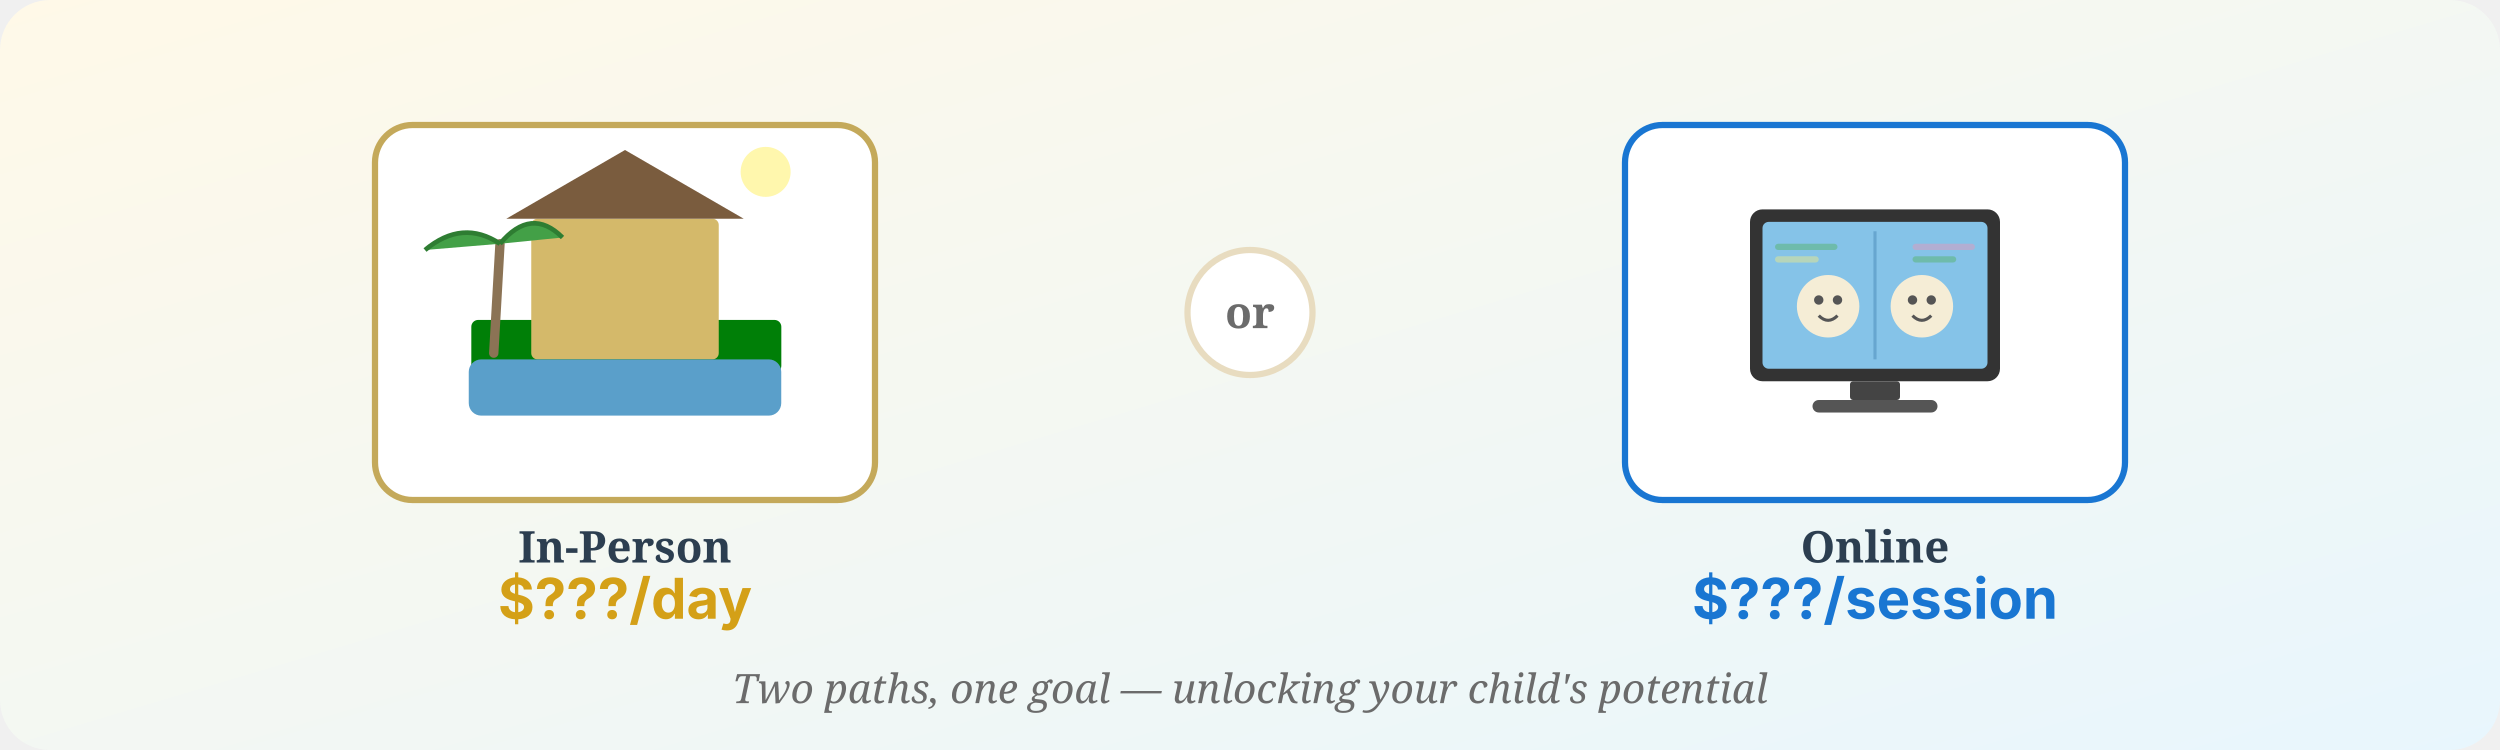
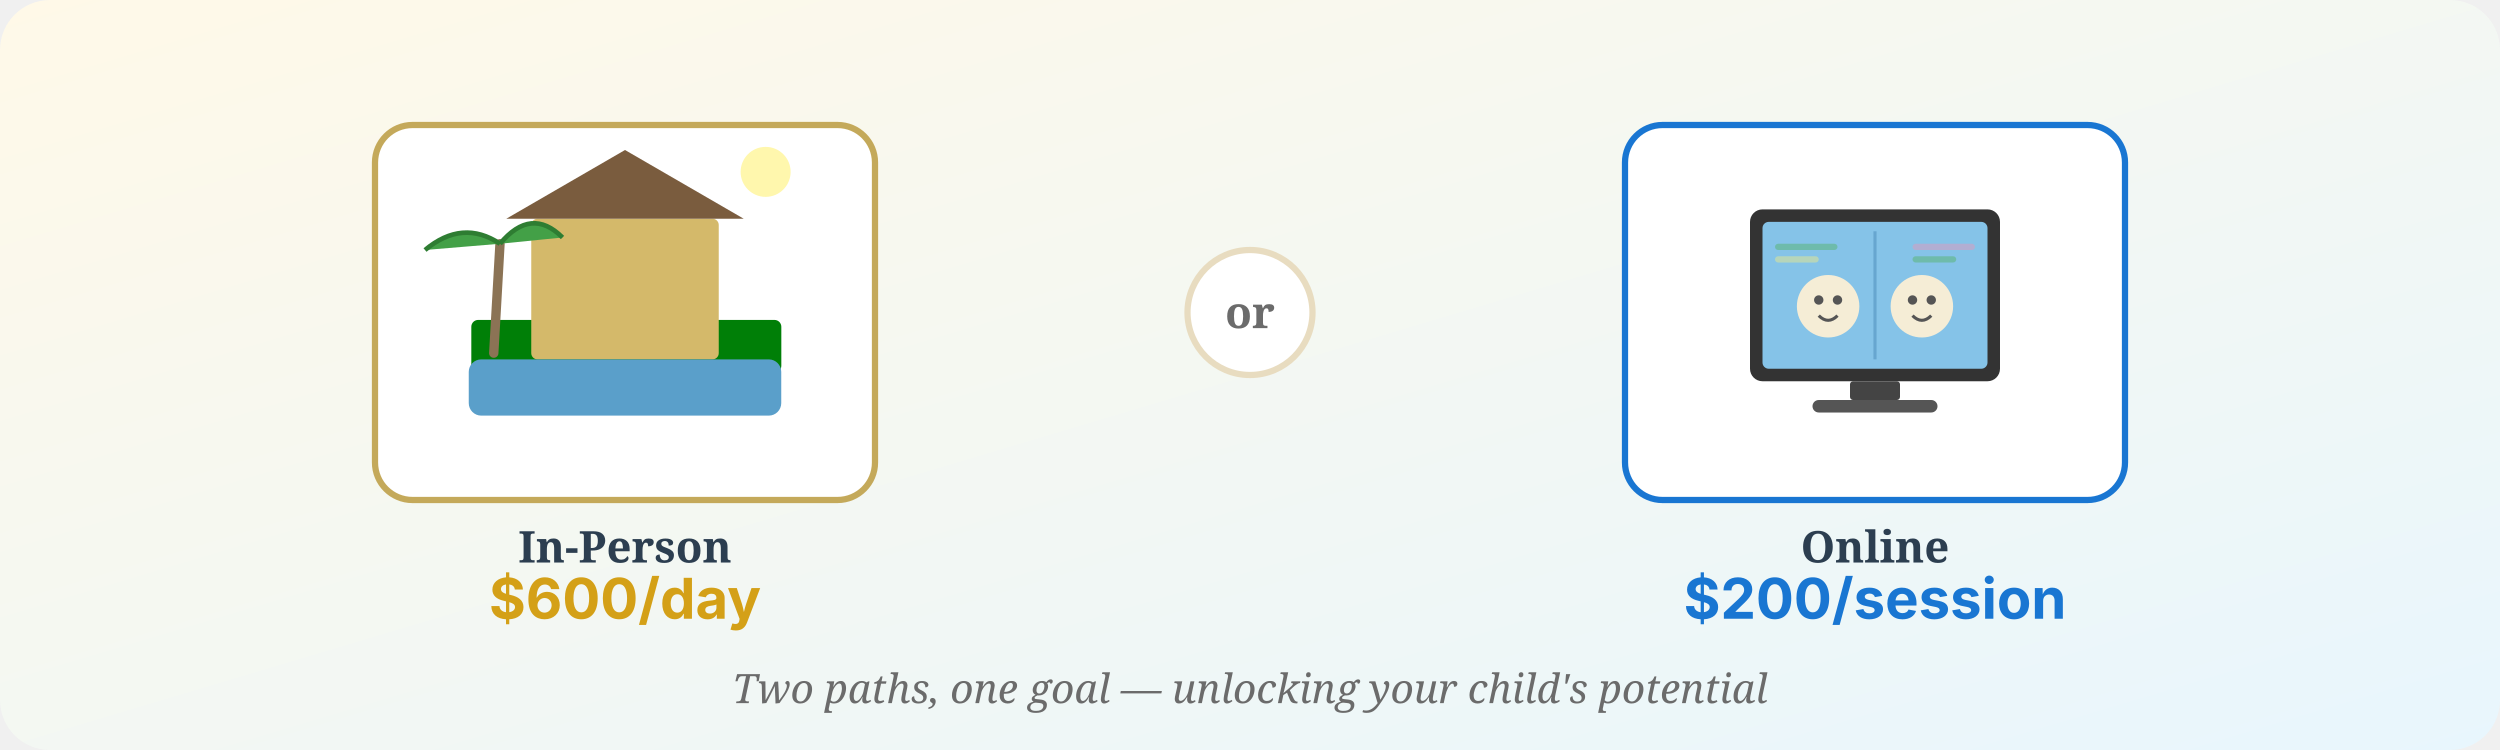
<svg xmlns="http://www.w3.org/2000/svg" version="1.1" viewBox="0 0 800 240">
  <defs>
    <linearGradient id="priceBg" y2="1">
      <stop stop-color="#FFF9E8" offset="0" />
      <stop stop-color="#E8F6FD" offset="1" />
    </linearGradient>
  </defs>
  <rect width="800" height="240" rx="16" fill="url(#priceBg)" />
  <g transform="translate(200,30)">
    <rect x="-80" y="10" width="160" height="120" rx="12" fill="#fff" stroke="#c4a95a" stroke-width="2" />
    <rect x="-49.18" y="72.375" width="99.204" height="16.893" rx="2.191" fill="#007f07" stop-color="#000000" stroke-linecap="round" stroke-linejoin="round" stroke-width=".5" />
    <rect x="-30" y="40" width="60" height="45" rx="2" fill="#d4b96a" />
    <polygon points="38 40 -38 40 0 18" fill="#7a5c3e" />
    <rect x="-50" y="85" width="100" height="18" rx="4" fill="#5a9fca" />
    <circle cx="45" cy="25" r="8" fill="#fff176" opacity=".6" />
    <line x1="-42" x2="-40" y1="83" y2="48" stroke="#8b7355" stroke-linecap="round" stroke-width="3" />
    <path d="m-40 48q-12-8-24 2" fill="#43a047" stroke="#2e7d32" stroke-width="1.5">
      <animateTransform attributeName="transform" dur="4s" repeatCount="indefinite" type="rotate" values="0,-48,50;2,-48,50;-1,-48,50;0,-48,50" />
    </path>
    <path d="m-40 48q10-12 20-2" fill="#43a047" stroke="#2e7d32" stroke-width="1.5">
      <animateTransform attributeName="transform" dur="5s" repeatCount="indefinite" type="rotate" values="0,-48,50;-2,-48,50;1,-48,50;0,-48,50" />
    </path>
    <text y="150" fill="#2c3e50" font-family="'Playfair Display', serif" font-size="14px" font-weight="600" text-anchor="middle">In-Person</text>
-     <text y="168" fill="#d4a017" font-family="Inter, sans-serif" font-size="18px" font-weight="700" text-anchor="middle">$???/day</text>
+     <text y="168" fill="#d4a017" font-family="Inter, sans-serif" font-size="18px" font-weight="700" text-anchor="middle">$600/day</text>
  </g>
  <g transform="translate(600,30)">
    <rect x="-80" y="10" width="160" height="120" rx="12" fill="#fff" stroke="#1976d2" stroke-width="2" />
    <rect x="-40" y="37" width="80" height="55" rx="4" fill="#333" />
    <rect x="-36" y="41" width="72" height="47" rx="2" fill="#85c3e8" />
    <circle cx="-15" cy="68" r="10" fill="#f5edd6" />
    <circle cx="-18" cy="66" r="1.5" fill="#555" />
    <circle cx="-12" cy="66" r="1.5" fill="#555" />
    <path d="m-18 71q3 3 6 0" fill="none" stroke="#555" />
    <circle cx="15" cy="68" r="10" fill="#f5edd6" />
    <circle cx="12" cy="66" r="1.5" fill="#555" />
    <circle cx="18" cy="66" r="1.5" fill="#555" />
    <path d="m12 71q3 3 6 0" fill="none" stroke="#555" />
    <line y1="44" y2="85" opacity=".5" stroke="#4a8ab8" />
    <rect x="-32" y="48" width="20" height="2" rx="1" fill="#4caf50" opacity=".4" />
    <rect x="-32" y="52" width="14" height="2" rx="1" fill="#fff176" opacity=".4" />
    <rect x="12" y="48" width="20" height="2" rx="1" fill="#f48fb1" opacity=".4" />
    <rect x="12" y="52" width="14" height="2" rx="1" fill="#4caf50" opacity=".4" />
    <rect x="-8" y="92" width="16" height="6" rx="1" fill="#444" />
    <rect x="-20" y="98" width="40" height="4" rx="2" fill="#555" />
    <text y="150" fill="#2c3e50" font-family="'Playfair Display', serif" font-size="14px" font-weight="600" text-anchor="middle">Online</text>
-     <text y="168" fill="#1976d2" font-family="Inter, sans-serif" font-size="18px" font-weight="700" text-anchor="middle">$???/session</text>
+     <text y="168" fill="#1976d2" font-family="Inter, sans-serif" font-size="18px" font-weight="700" text-anchor="middle">$200/session</text>
  </g>
  <g transform="translate(400,100)">
    <circle r="20" fill="#fff" stroke="#e8dcc0" stroke-width="2" />
    <text y="5" fill="#6b6b6b" font-family="'Playfair Display', serif" font-size="14px" font-weight="600" text-anchor="middle">or</text>
  </g>
  <text x="400" y="225" fill="#6B6B6B" font-family="'Lora', serif" font-size="13" font-style="italic" text-anchor="middle">Two paths, one goal — unlocking your child's potential</text>
</svg>
